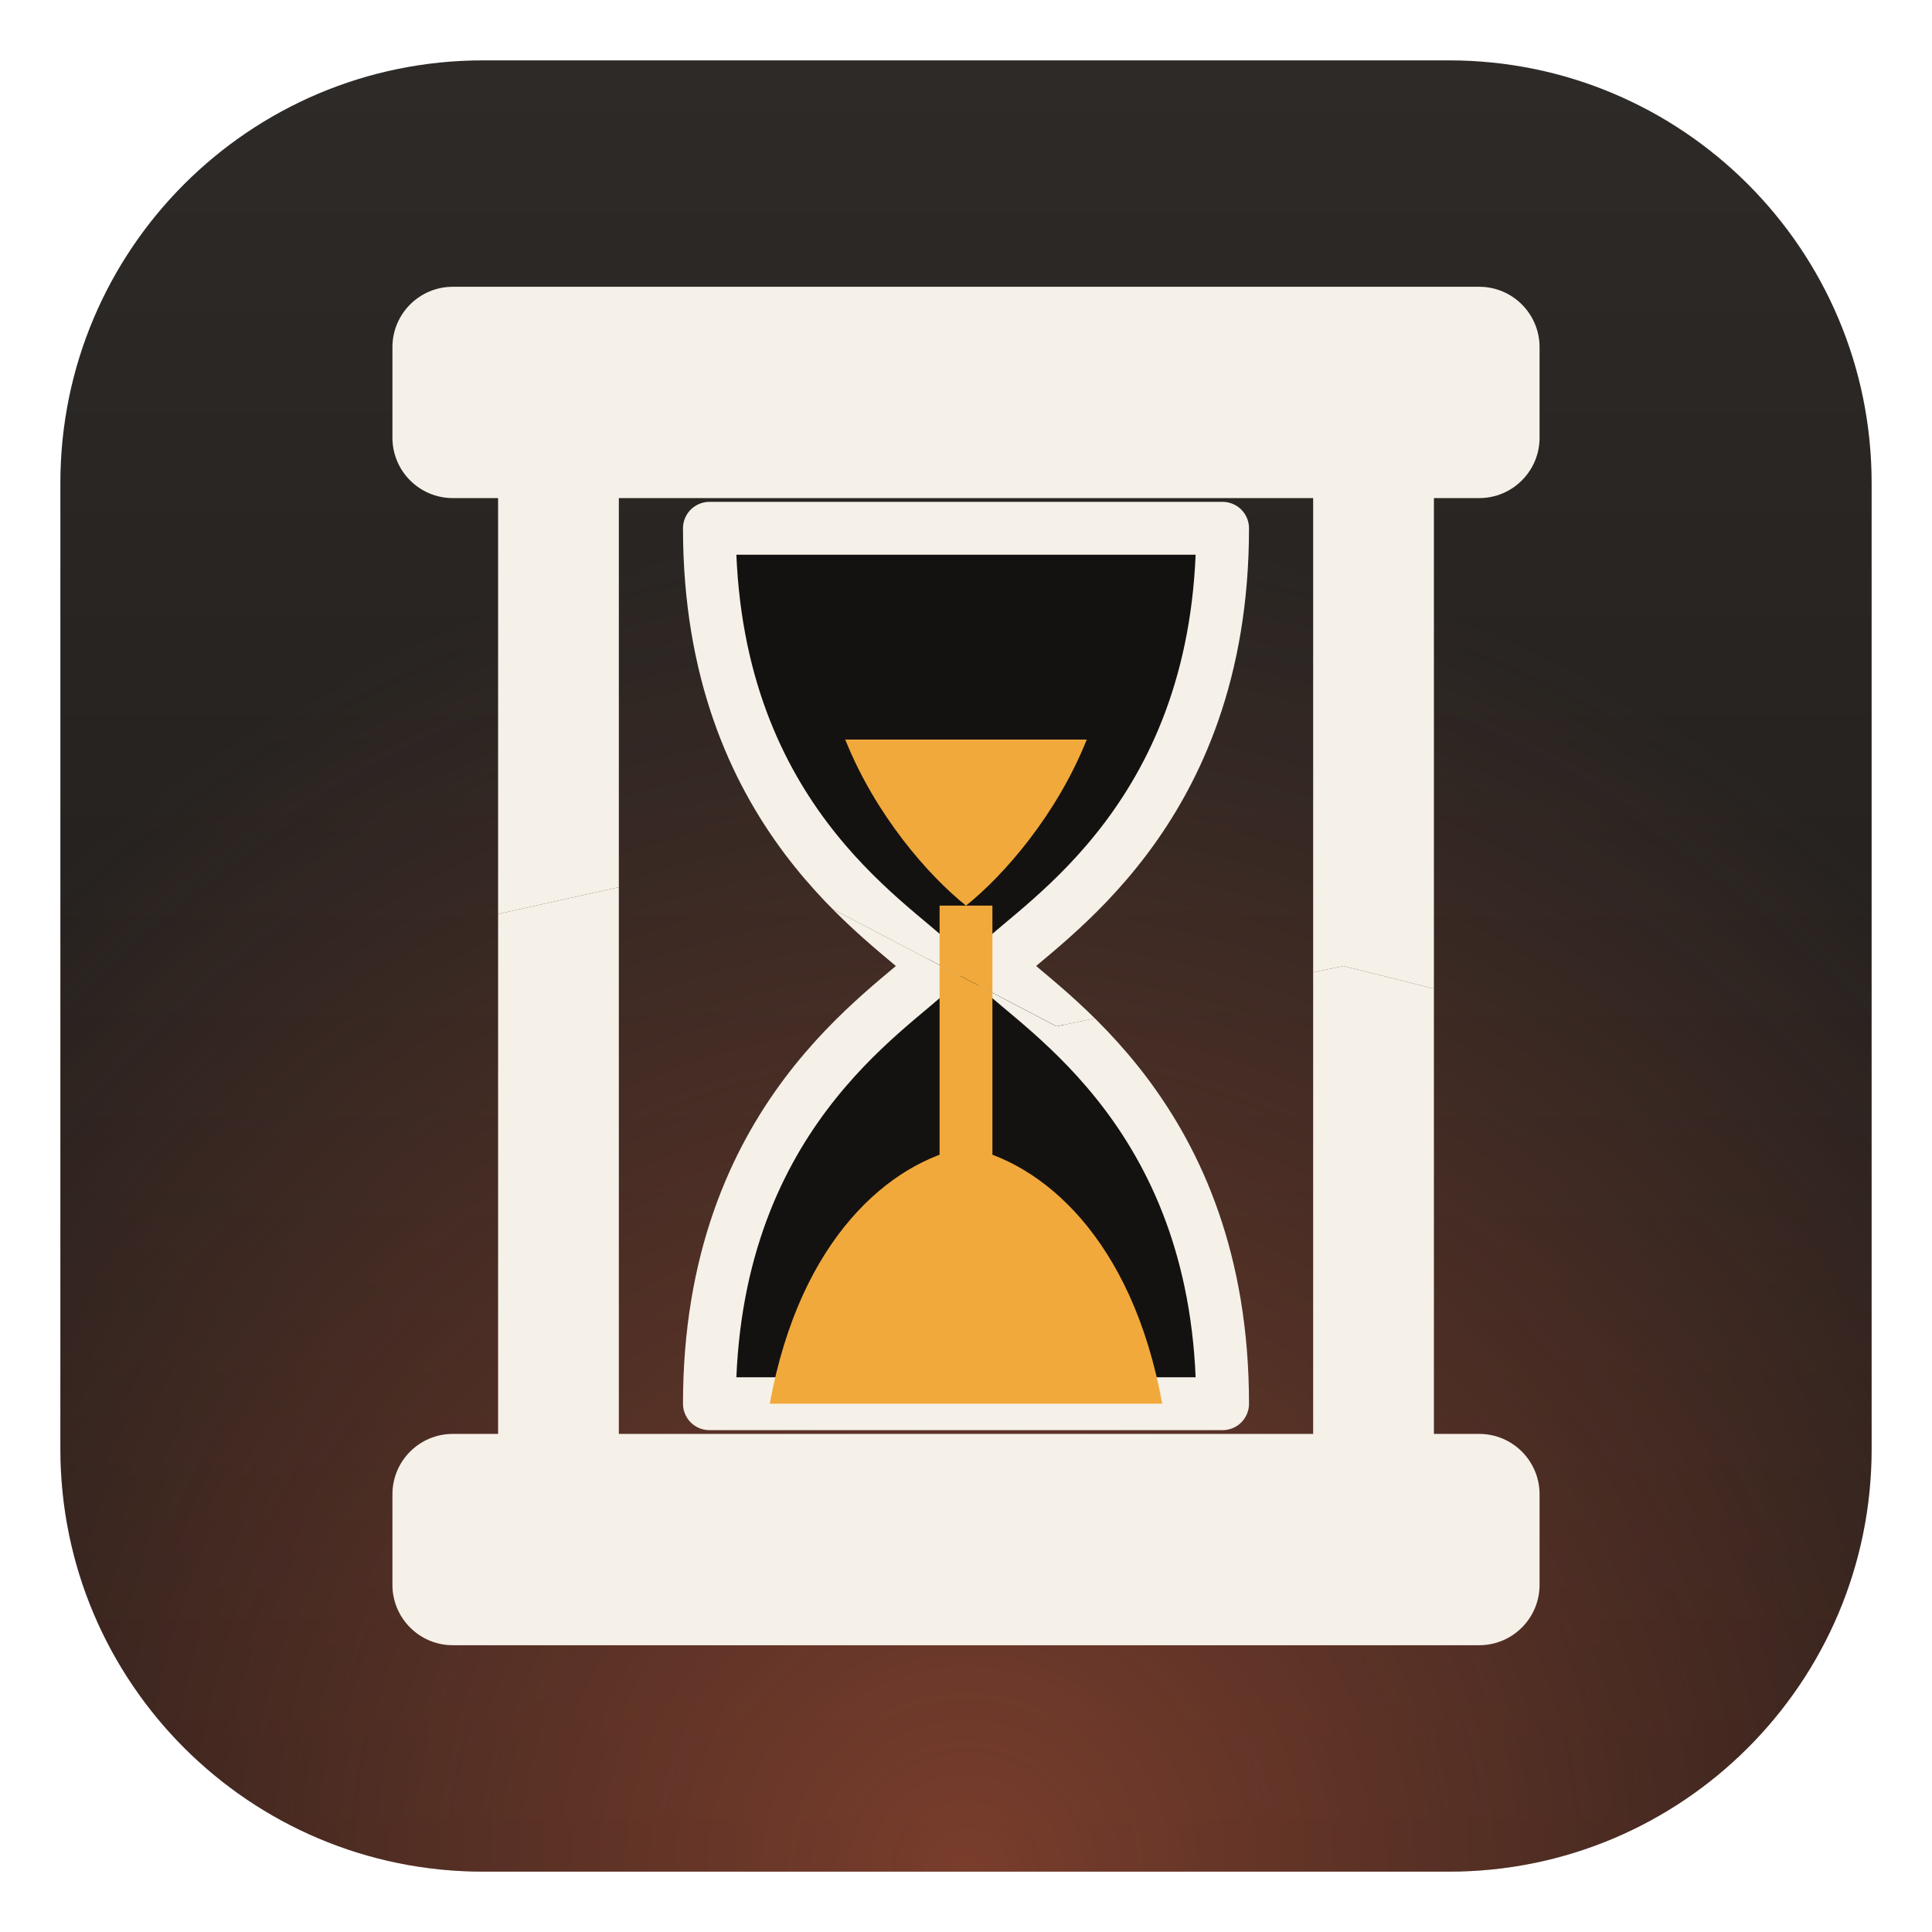
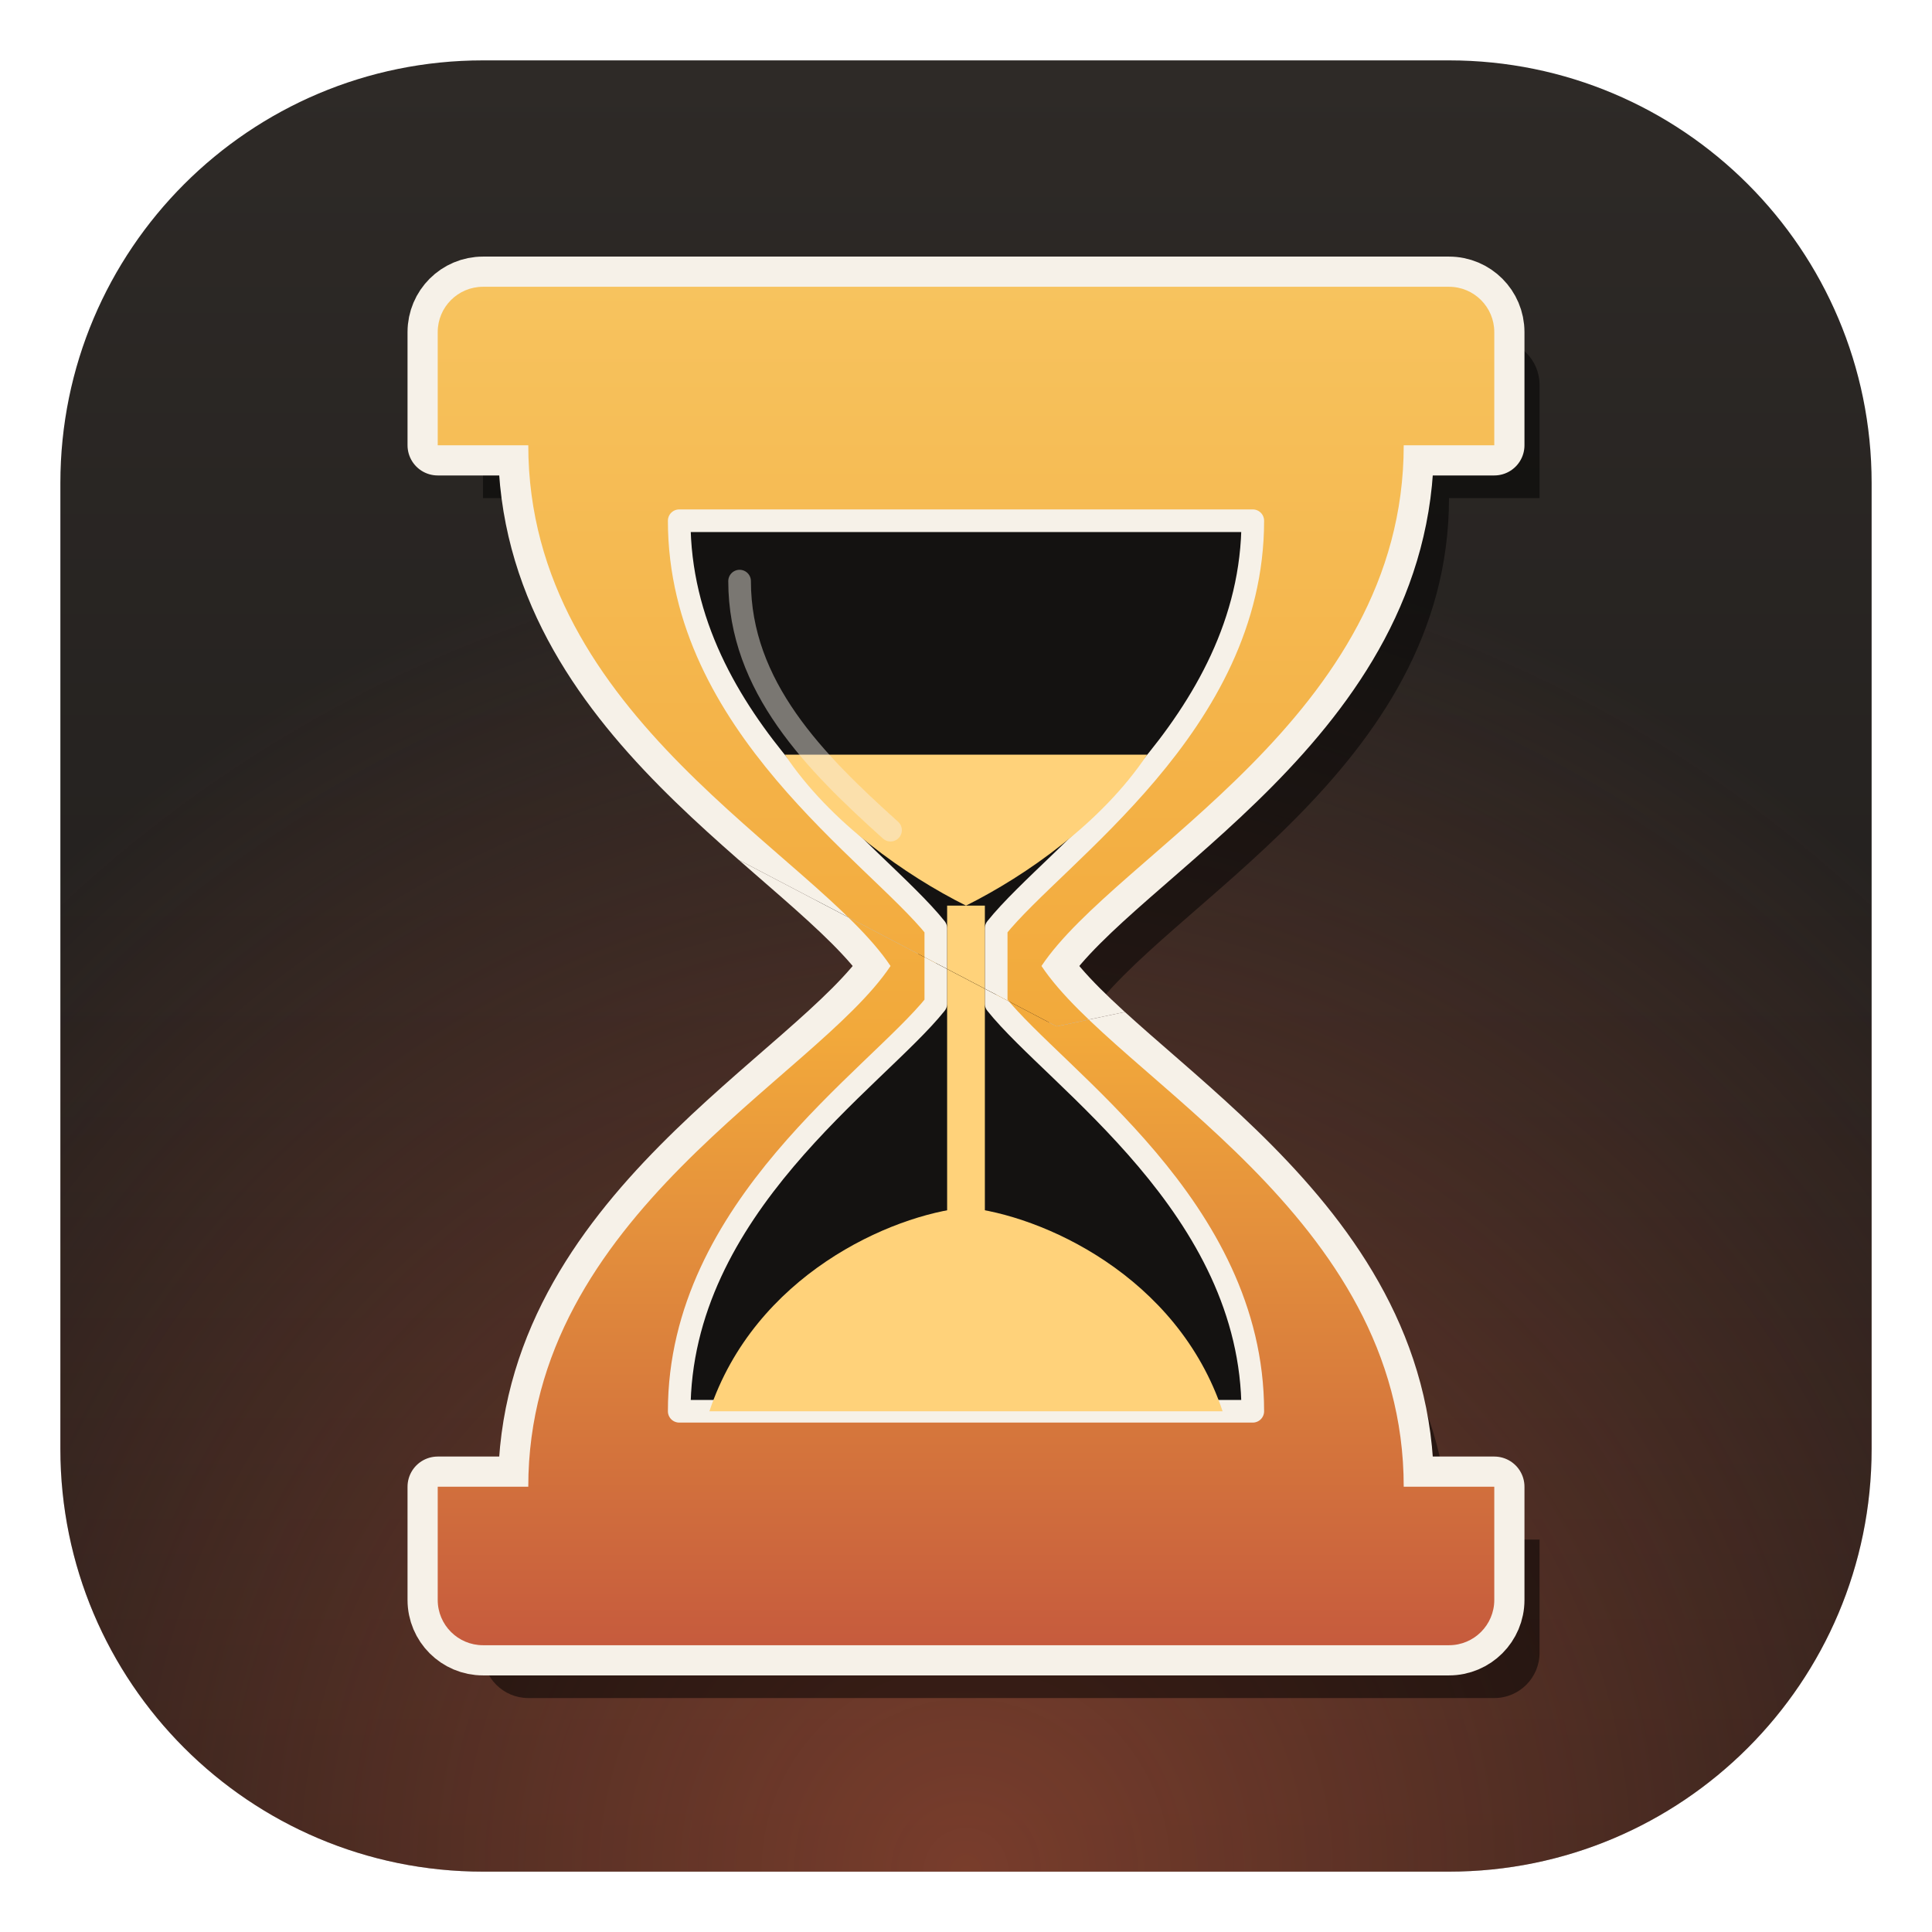
<svg xmlns="http://www.w3.org/2000/svg" viewBox="0 0 256 256" width="256" height="256" role="img" aria-label="Too Late to Panic! amblem">
  <defs>
    <linearGradient id="mx-tile" x1="0" y1="0" x2="0" y2="1">
      <stop offset="0" stop-color="#2E2A27" />
      <stop offset="1" stop-color="#1A1817" />
    </linearGradient>
    <radialGradient id="mx-heat" cx=".5" cy="1" r=".75">
      <stop offset="0" stop-color="#C65B3D" stop-opacity=".55" />
      <stop offset="1" stop-color="#C65B3D" stop-opacity="0" />
    </radialGradient>
+     <linearGradient id="mx-face" x1="0" y1="38" x2="0" y2="218" gradientUnits="userSpaceOnUse">
+       <stop offset="0" stop-color="#F7C35E" />
+       <stop offset=".55" stop-color="#F2A93B" />
+       <stop offset="1" stop-color="#C65B3D" />
+     </linearGradient>
    <filter id="mx-blur" x="-10%" y="-50%" width="120%" height="200%">
      <feGaussianBlur stdDeviation="4" />
    </filter>
    <clipPath id="mx-tileclip">
      <rect x="8" y="8" width="240" height="240" rx="56" />
    </clipPath>
    <clipPath id="mx-up">
      <polygon points="-20,-20 276,-20 276,150 266,150 178,128 140,136 98,114 62,122 -10,112 -20,112" />
    </clipPath>
    <clipPath id="mx-dn">
      <polygon points="-10,112 62,122 98,114 140,136 178,128 266,150 276,150 276,276 -20,276 -20,112" />
    </clipPath>
  </defs>
  <rect x="8" y="8" width="240" height="240" rx="56" fill="url(#mx-tile)" />
  <rect x="8" y="8" width="240" height="240" rx="56" fill="url(#mx-heat)" />
  <g clip-path="url(#mx-up)">
-     <path d="M60 38H196A8 8 0 0 1 204 46V58A8 8 0 0 1 196 66H60A8 8 0 0 1 52 58V46A8 8 0 0 1 60 38ZM60 190H196A8 8 0 0 1 204 198V210A8 8 0 0 1 196 218H60A8 8 0 0 1 52 210V198A8 8 0 0 1 60 190ZM66 66H82V190H66Z M174 66H190V190H174Z" fill="#F6F1E8" />
-     <path d="M94 70H162C162 108 138 122 132 128C138 134 162 148 162 186H94C94 148 118 134 124 128C118 122 94 108 94 70Z" fill="#141211" stroke="#F6F1E8" stroke-width="7" stroke-linejoin="round" />
-     <path d="M112 98H144C140 108 133 116 128 120C123 116 116 108 112 98Z" fill="#F2A93B" />
-     <rect x="124.5" y="120" width="7" height="44" fill="#F2A93B" />
-     <path d="M102 186C106 164 118 154 128 152C138 154 150 164 154 186Z" fill="#F2A93B" />
+     <path d="M58 44A6 6 0 0 1 64 38H192A6 6 0 0 1 198 44V59H186C186 95 148 113 138 128C148 143 186 161 186 197H198V212A6 6 0 0 1 192 218H64A6 6 0 0 1 58 212V197H70C70 161 108 143 118 128C108 113 70 95 70 59H58Z" transform="translate(6 7)" fill="rgba(0,0,0,.5)" />
+     <path d="M58 44A6 6 0 0 1 64 38H192A6 6 0 0 1 198 44V59H186C186 95 148 113 138 128C148 143 186 161 186 197H198V212A6 6 0 0 1 192 218H64A6 6 0 0 1 58 212V197H70C70 161 108 143 118 128C108 113 70 95 70 59H58Z" fill="none" stroke="#F6F1E8" stroke-width="8" stroke-linejoin="round" />
+     <path d="M58 44A6 6 0 0 1 64 38H192A6 6 0 0 1 198 44V59H186C186 95 148 113 138 128C148 143 186 161 186 197H198V212A6 6 0 0 1 192 218H64A6 6 0 0 1 58 212V197H70C70 161 108 143 118 128C108 113 70 95 70 59H58Z" fill="url(#mx-face)" />
+     <path d="M90 69H166C166 96 140 113 132 123V133C140 143 166 160 166 187H90C90 160 116 143 124 133V123C116 113 90 96 90 69Z" fill="#141211" stroke="#F6F1E8" stroke-width="3" stroke-linejoin="round" />
+     <path d="M104 100H152C146 109 136 116 128 120C120 116 110 109 104 100Z" fill="#FFD27A" />
+     <rect x="125.5" y="120" width="5" height="52" fill="#FFD27A" />
+     <path d="M94 187C100 169 118 161 128 160C138 161 156 169 162 187Z" fill="#FFD27A" />
+     <path d="M98 77C98 91 108 101 118 110" fill="none" stroke="#F6F1E8" stroke-width="3" stroke-linecap="round" opacity=".45" />
  </g>
  <g class="lower" transform="translate(0 0)">
    <g clip-path="url(#mx-dn)">
-       <path d="M60 38H196A8 8 0 0 1 204 46V58A8 8 0 0 1 196 66H60A8 8 0 0 1 52 58V46A8 8 0 0 1 60 38ZM60 190H196A8 8 0 0 1 204 198V210A8 8 0 0 1 196 218H60A8 8 0 0 1 52 210V198A8 8 0 0 1 60 190ZM66 66H82V190H66Z M174 66H190V190H174Z" fill="#F6F1E8" />
-       <path d="M94 70H162C162 108 138 122 132 128C138 134 162 148 162 186H94C94 148 118 134 124 128C118 122 94 108 94 70Z" fill="#141211" stroke="#F6F1E8" stroke-width="7" stroke-linejoin="round" />
-       <path d="M112 98H144C140 108 133 116 128 120C123 116 116 108 112 98Z" fill="#F2A93B" />
-       <rect x="124.5" y="120" width="7" height="44" fill="#F2A93B" />
-       <path d="M102 186C106 164 118 154 128 152C138 154 150 164 154 186Z" fill="#F2A93B" />
+       <path d="M58 44A6 6 0 0 1 64 38H192A6 6 0 0 1 198 44V59H186C186 95 148 113 138 128C148 143 186 161 186 197H198V212A6 6 0 0 1 192 218H64A6 6 0 0 1 58 212V197H70C70 161 108 143 118 128C108 113 70 95 70 59H58Z" transform="translate(6 7)" fill="rgba(0,0,0,.5)" />
+       <path d="M58 44A6 6 0 0 1 64 38H192A6 6 0 0 1 198 44V59H186C186 95 148 113 138 128C148 143 186 161 186 197H198V212A6 6 0 0 1 192 218H64A6 6 0 0 1 58 212V197H70C70 161 108 143 118 128C108 113 70 95 70 59H58Z" fill="none" stroke="#F6F1E8" stroke-width="8" stroke-linejoin="round" />
+       <path d="M58 44A6 6 0 0 1 64 38H192A6 6 0 0 1 198 44V59H186C186 95 148 113 138 128C148 143 186 161 186 197H198V212A6 6 0 0 1 192 218H64A6 6 0 0 1 58 212V197H70C70 161 108 143 118 128C108 113 70 95 70 59H58Z" fill="url(#mx-face)" />
+       <path d="M90 69H166C166 96 140 113 132 123V133C140 143 166 160 166 187H90C90 160 116 143 124 133V123C116 113 90 96 90 69Z" fill="#141211" stroke="#F6F1E8" stroke-width="3" stroke-linejoin="round" />
+       <path d="M104 100H152C146 109 136 116 128 120C120 116 110 109 104 100Z" fill="#FFD27A" />
+       <rect x="125.5" y="120" width="5" height="52" fill="#FFD27A" />
+       <path d="M94 187C100 169 118 161 128 160C138 161 156 169 162 187Z" fill="#FFD27A" />
+       <path d="M98 77C98 91 108 101 118 110" fill="none" stroke="#F6F1E8" stroke-width="3" stroke-linecap="round" opacity=".45" />
    </g>
  </g>
</svg>
